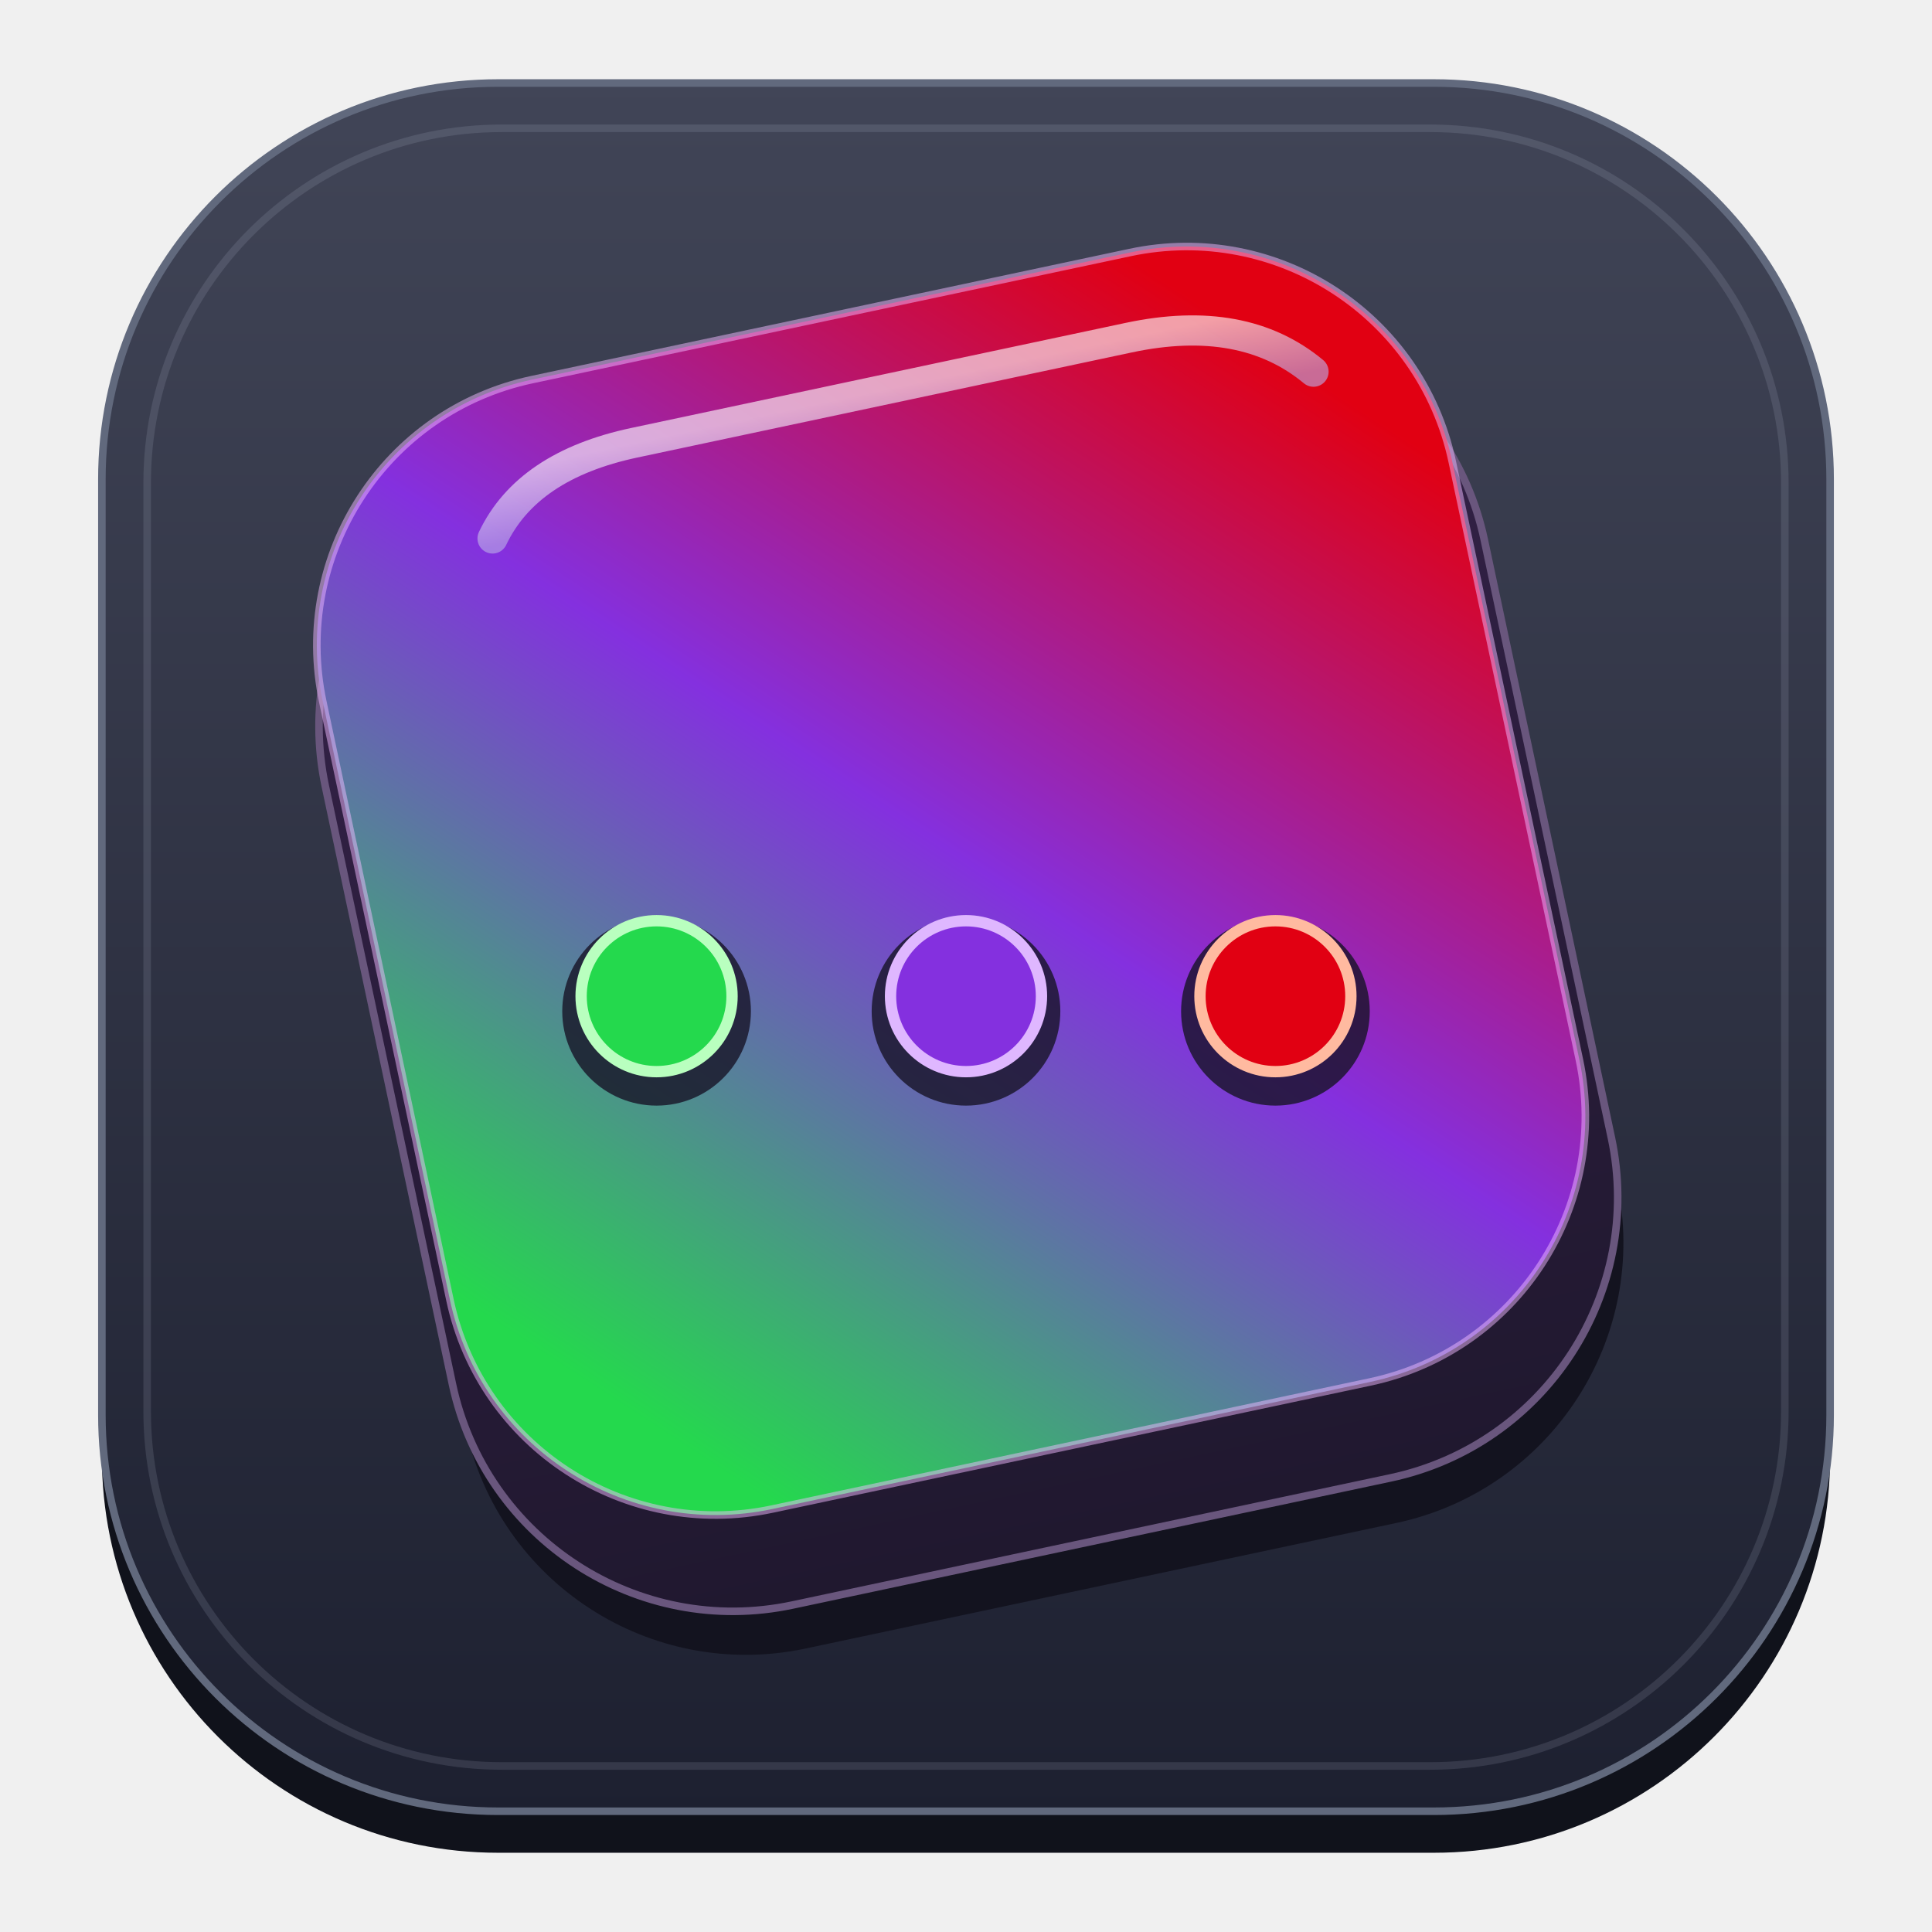
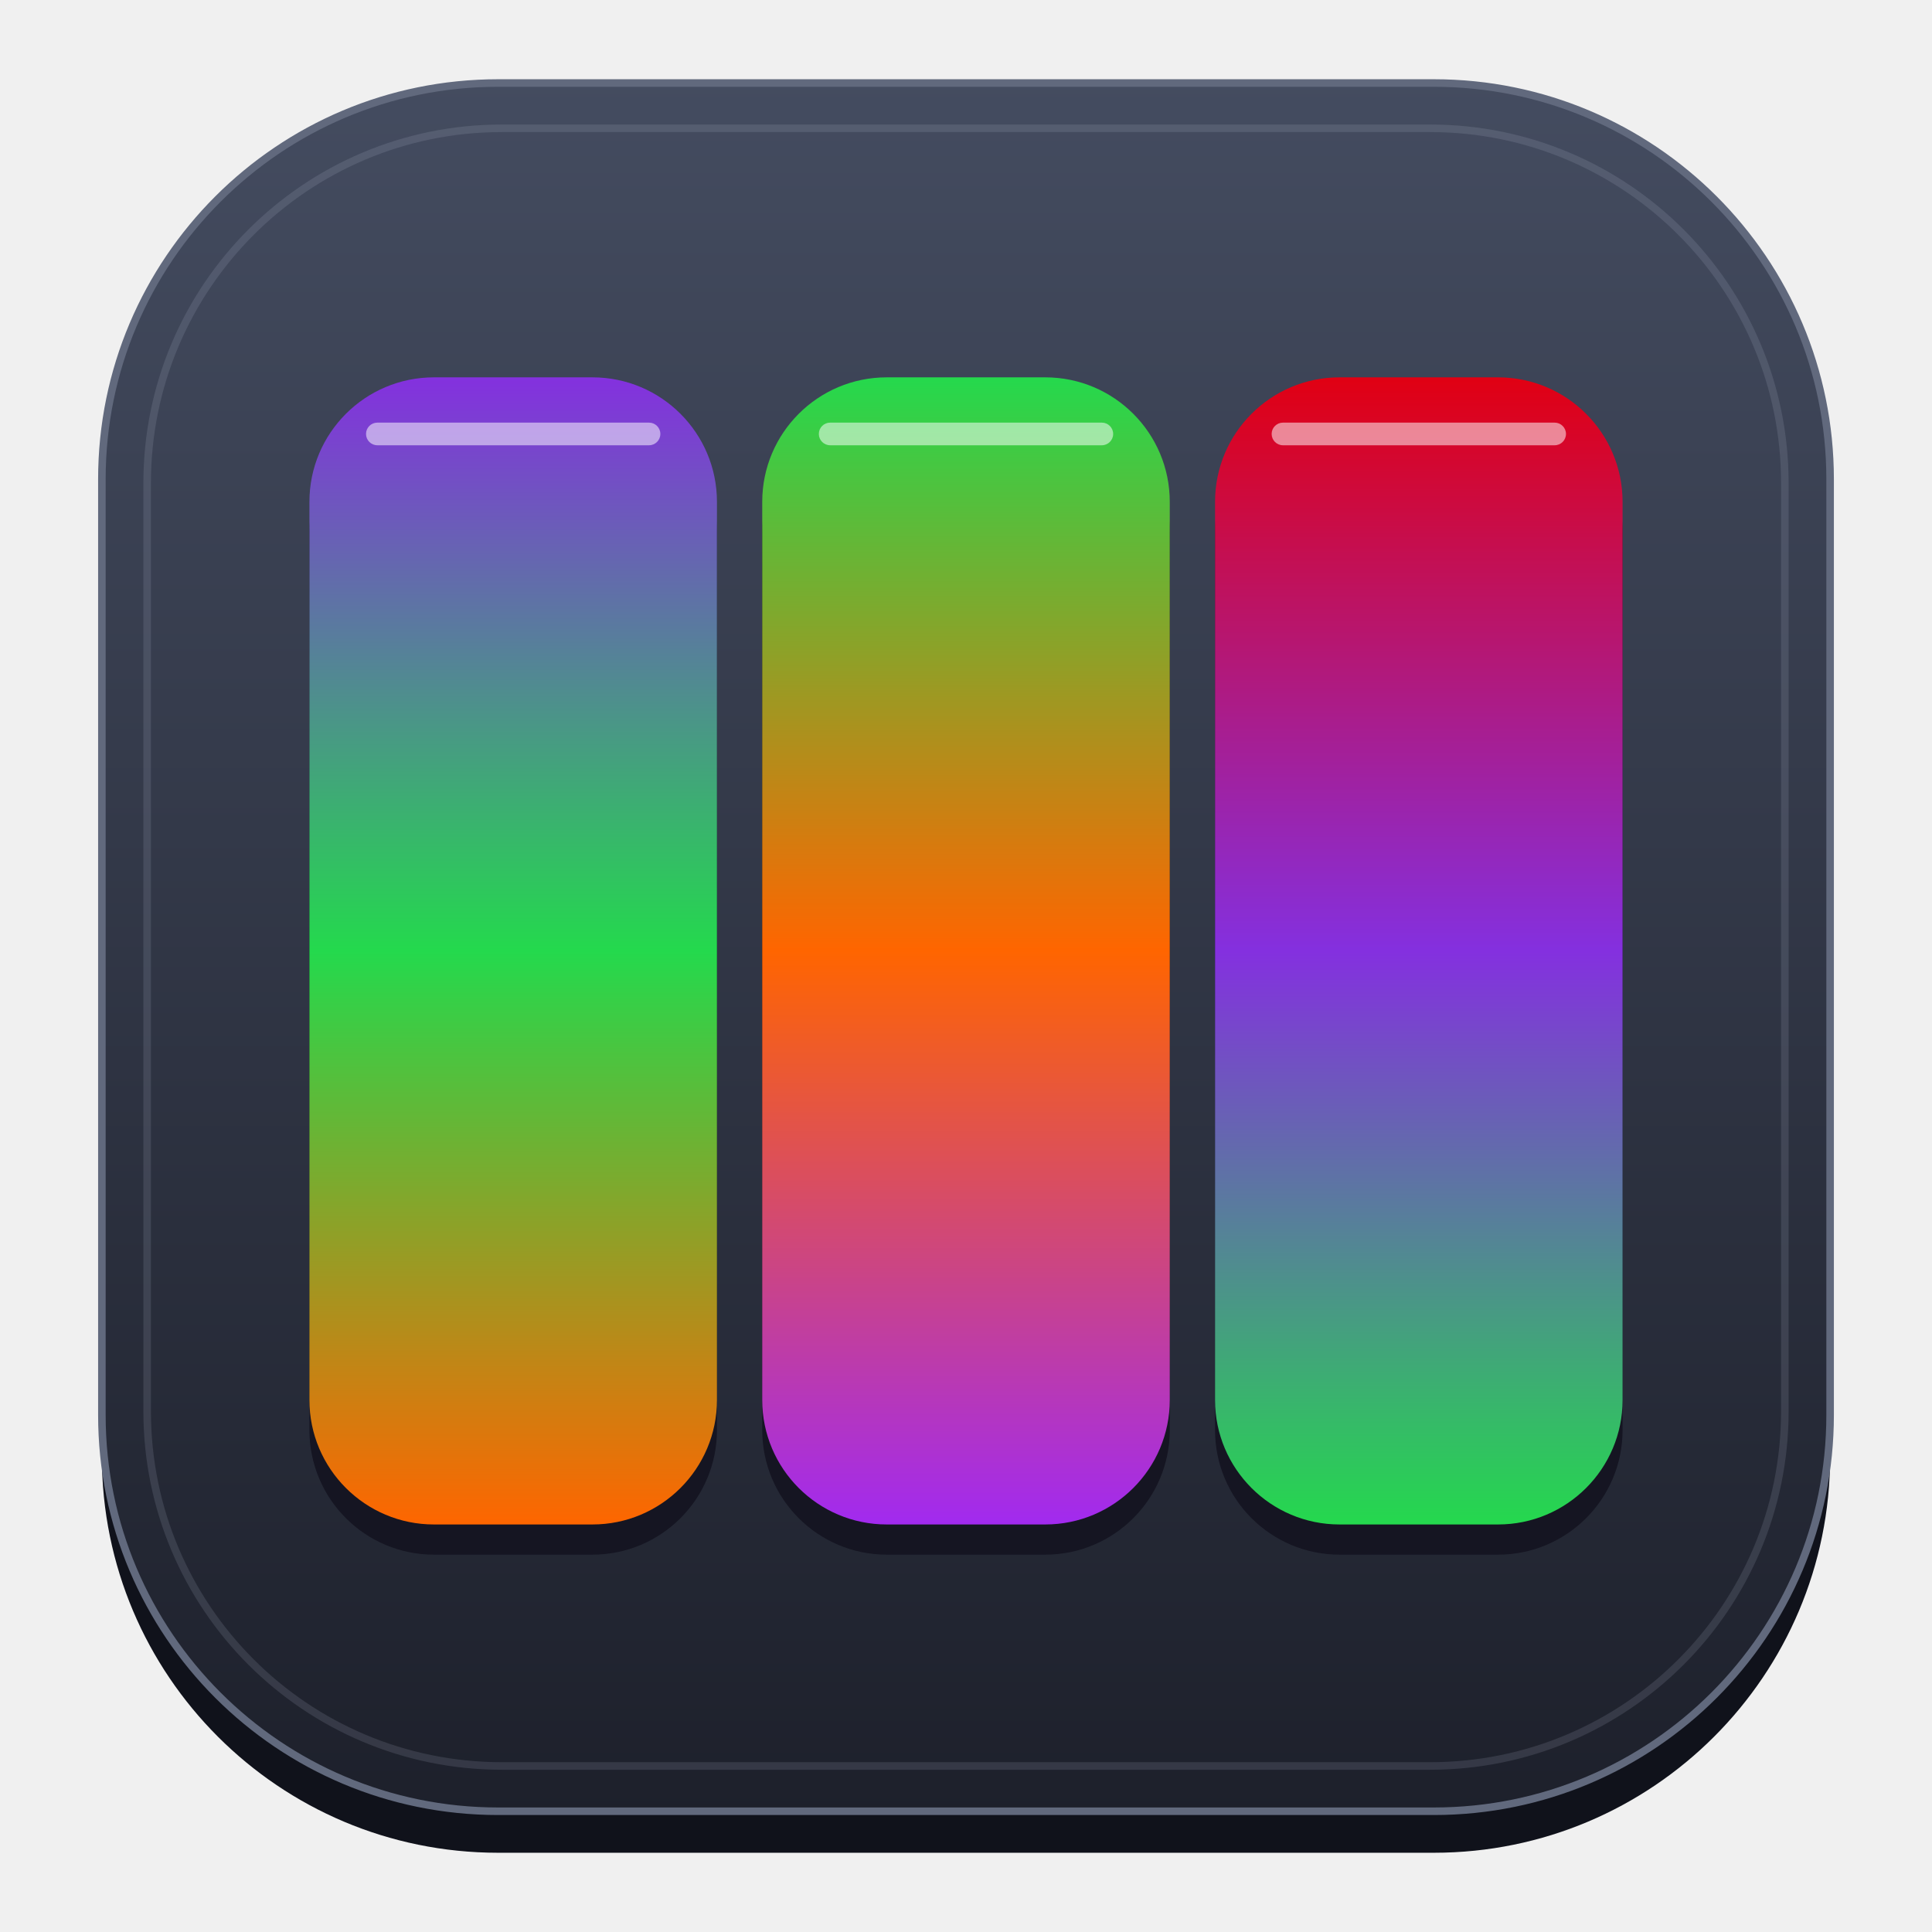
<svg xmlns="http://www.w3.org/2000/svg" width="1024" height="1024" viewBox="0 0 512 512">
  <defs>
    <linearGradient id="shell" x1="0%" y1="0%" x2="0%" y2="100%">
-       <stop offset="0%" stop-color="#414557" />
-       <stop offset="100%" stop-color="#1d2030" />
+       <stop offset="0%" stop-color="#444c60" />
+       <stop offset="100%" stop-color="#1d202b" />
    </linearGradient>
-     <linearGradient id="depth" x1="0%" y1="0%" x2="0%" y2="100%">
-       <stop offset="0%" stop-color="#352249" />
-       <stop offset="100%" stop-color="#20182f" />
+     <linearGradient id="am" x1="0%" y1="0%" x2="0%" y2="100%">
+       <stop offset="0%" stop-color="#8430df" />
+       <stop offset="50%" stop-color="#24d94d" />
+       <stop offset="100%" stop-color="#ff6500" />
    </linearGradient>
-     <linearGradient id="chord" x1="12%" y1="88%" x2="88%" y2="12%">
+     <linearGradient id="f" x1="0%" y1="0%" x2="0%" y2="100%">
      <stop offset="0%" stop-color="#24d94d" />
-       <stop offset="52%" stop-color="#8430df" />
-       <stop offset="100%" stop-color="#e10012" />
+       <stop offset="50%" stop-color="#ff6500" />
+       <stop offset="100%" stop-color="#a12af0" />
    </linearGradient>
-     <linearGradient id="glaze" x1="0%" y1="0%" x2="0%" y2="100%">
-       <stop offset="0%" stop-color="#ffffff" />
-       <stop offset="100%" stop-color="#baace6" />
+     <linearGradient id="c" x1="0%" y1="0%" x2="0%" y2="100%">
+       <stop offset="0%" stop-color="#e10012" />
+       <stop offset="50%" stop-color="#8430df" />
+       <stop offset="100%" stop-color="#24d94d" />
    </linearGradient>
  </defs>
  <rect x="27" y="33" width="458" height="458" rx="105" fill="#10121b" />
  <rect x="27" y="22" width="458" height="458" rx="105" fill="url(#shell)" stroke="#61697d" stroke-width="2" />
  <rect x="39" y="34" width="434" height="434" rx="94" fill="none" stroke="#c1c9df" stroke-opacity=".14" stroke-width="2" />
-   <g transform="rotate(-12 256 252)">
-     <rect x="100" y="112" width="312" height="312" rx="76" fill="#13131f" />
-     <rect x="99" y="98" width="314" height="314" rx="76" fill="url(#depth)" stroke="#69567d" stroke-width="2" />
-     <rect x="103" y="80" width="306" height="306" rx="72" fill="url(#chord)" stroke="#f0bbff" stroke-opacity=".5" stroke-width="2" />
-     <path d="M156 119 Q169 102 198 102 H332 Q363 102 378 121" fill="none" stroke="url(#glaze)" stroke-opacity=".62" stroke-width="8" stroke-linecap="round" />
-   </g>
-   <circle cx="174" cy="268" r="25" fill="#161326" opacity=".8" />
-   <circle cx="174" cy="264" r="20" fill="#24d94d" stroke="#b9ffbf" stroke-width="3" />
-   <circle cx="256" cy="268" r="25" fill="#161326" opacity=".8" />
-   <circle cx="256" cy="264" r="20" fill="#8430df" stroke="#dfb7ff" stroke-width="3" />
-   <circle cx="338" cy="268" r="25" fill="#161326" opacity=".8" />
-   <circle cx="338" cy="264" r="20" fill="#e10012" stroke="#ffbaa0" stroke-width="3" />
+   <rect x="82" y="108" width="108" height="304" rx="33" fill="#151522" />
+   <rect x="82" y="100" width="108" height="304" rx="33" fill="url(#am)" />
+   <rect x="97" y="112" width="78" height="6" rx="3" fill="#fff" opacity="0.52" />
+   <rect x="202" y="108" width="108" height="304" rx="33" fill="#151522" />
+   <rect x="202" y="100" width="108" height="304" rx="33" fill="url(#f)" />
+   <rect x="217" y="112" width="78" height="6" rx="3" fill="#fff" opacity="0.52" />
+   <rect x="322" y="108" width="108" height="304" rx="33" fill="#151522" />
+   <rect x="322" y="100" width="108" height="304" rx="33" fill="url(#c)" />
+   <rect x="337" y="112" width="78" height="6" rx="3" fill="#fff" opacity="0.52" />
</svg>
